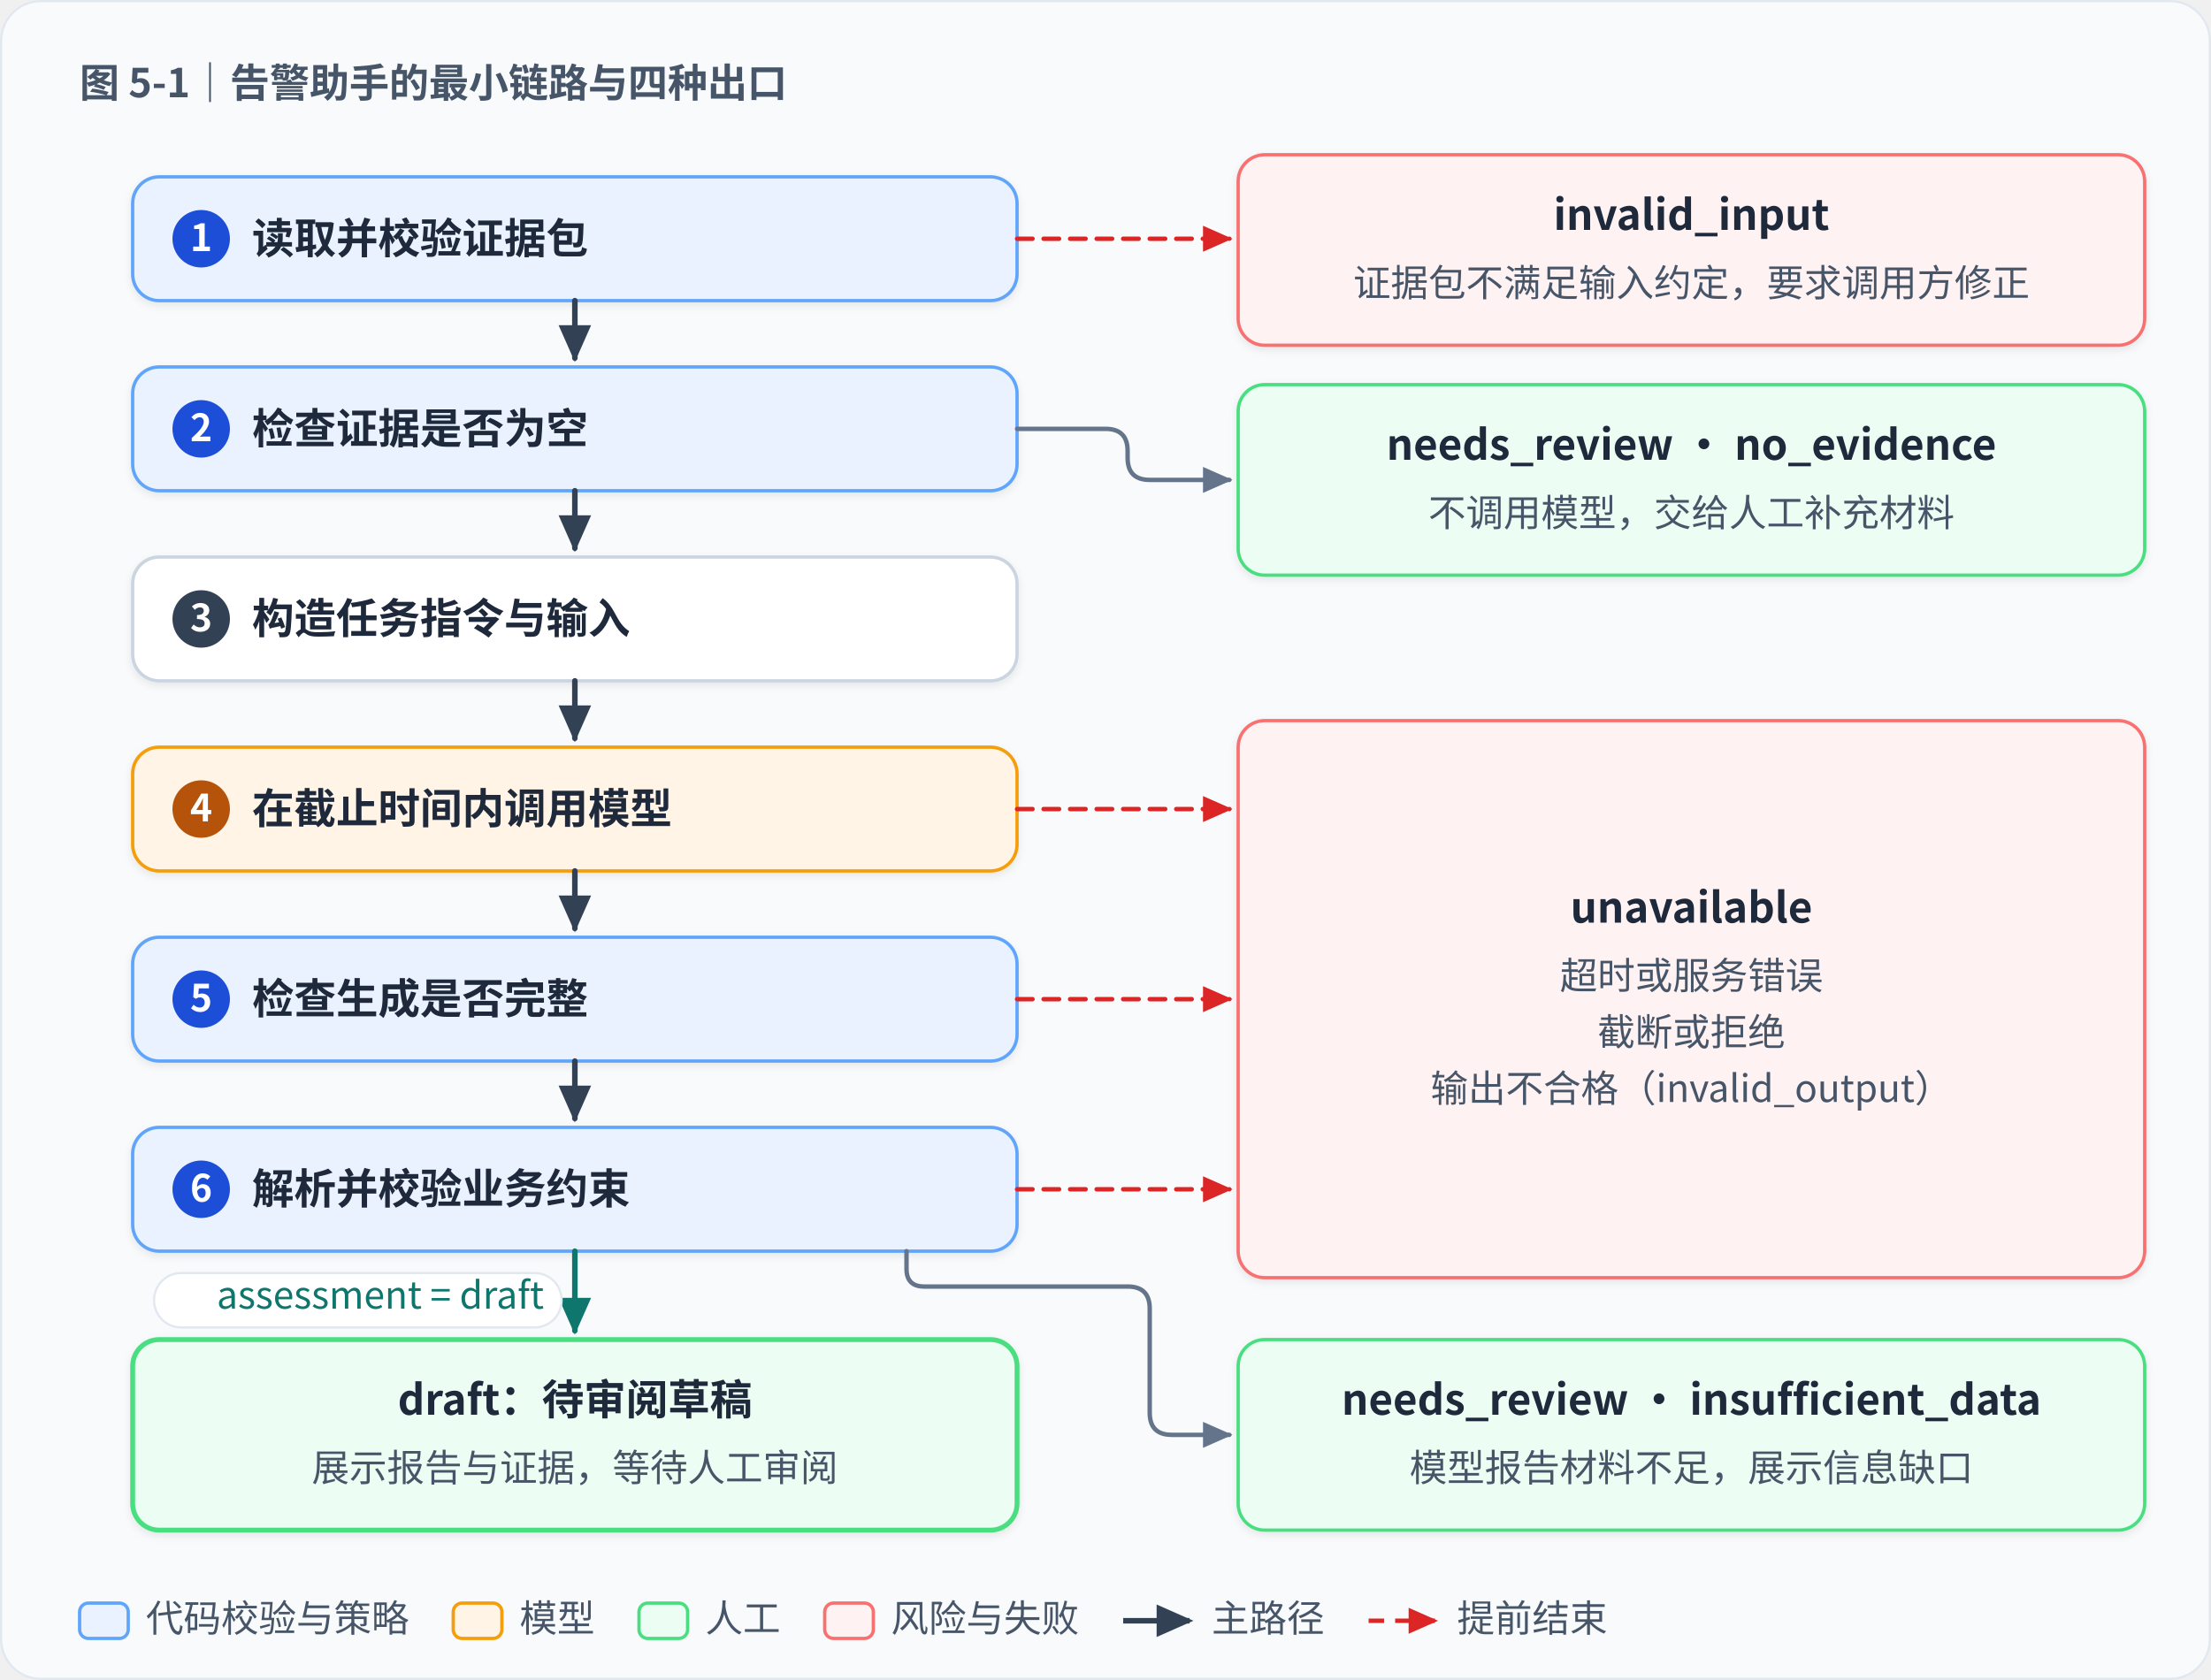
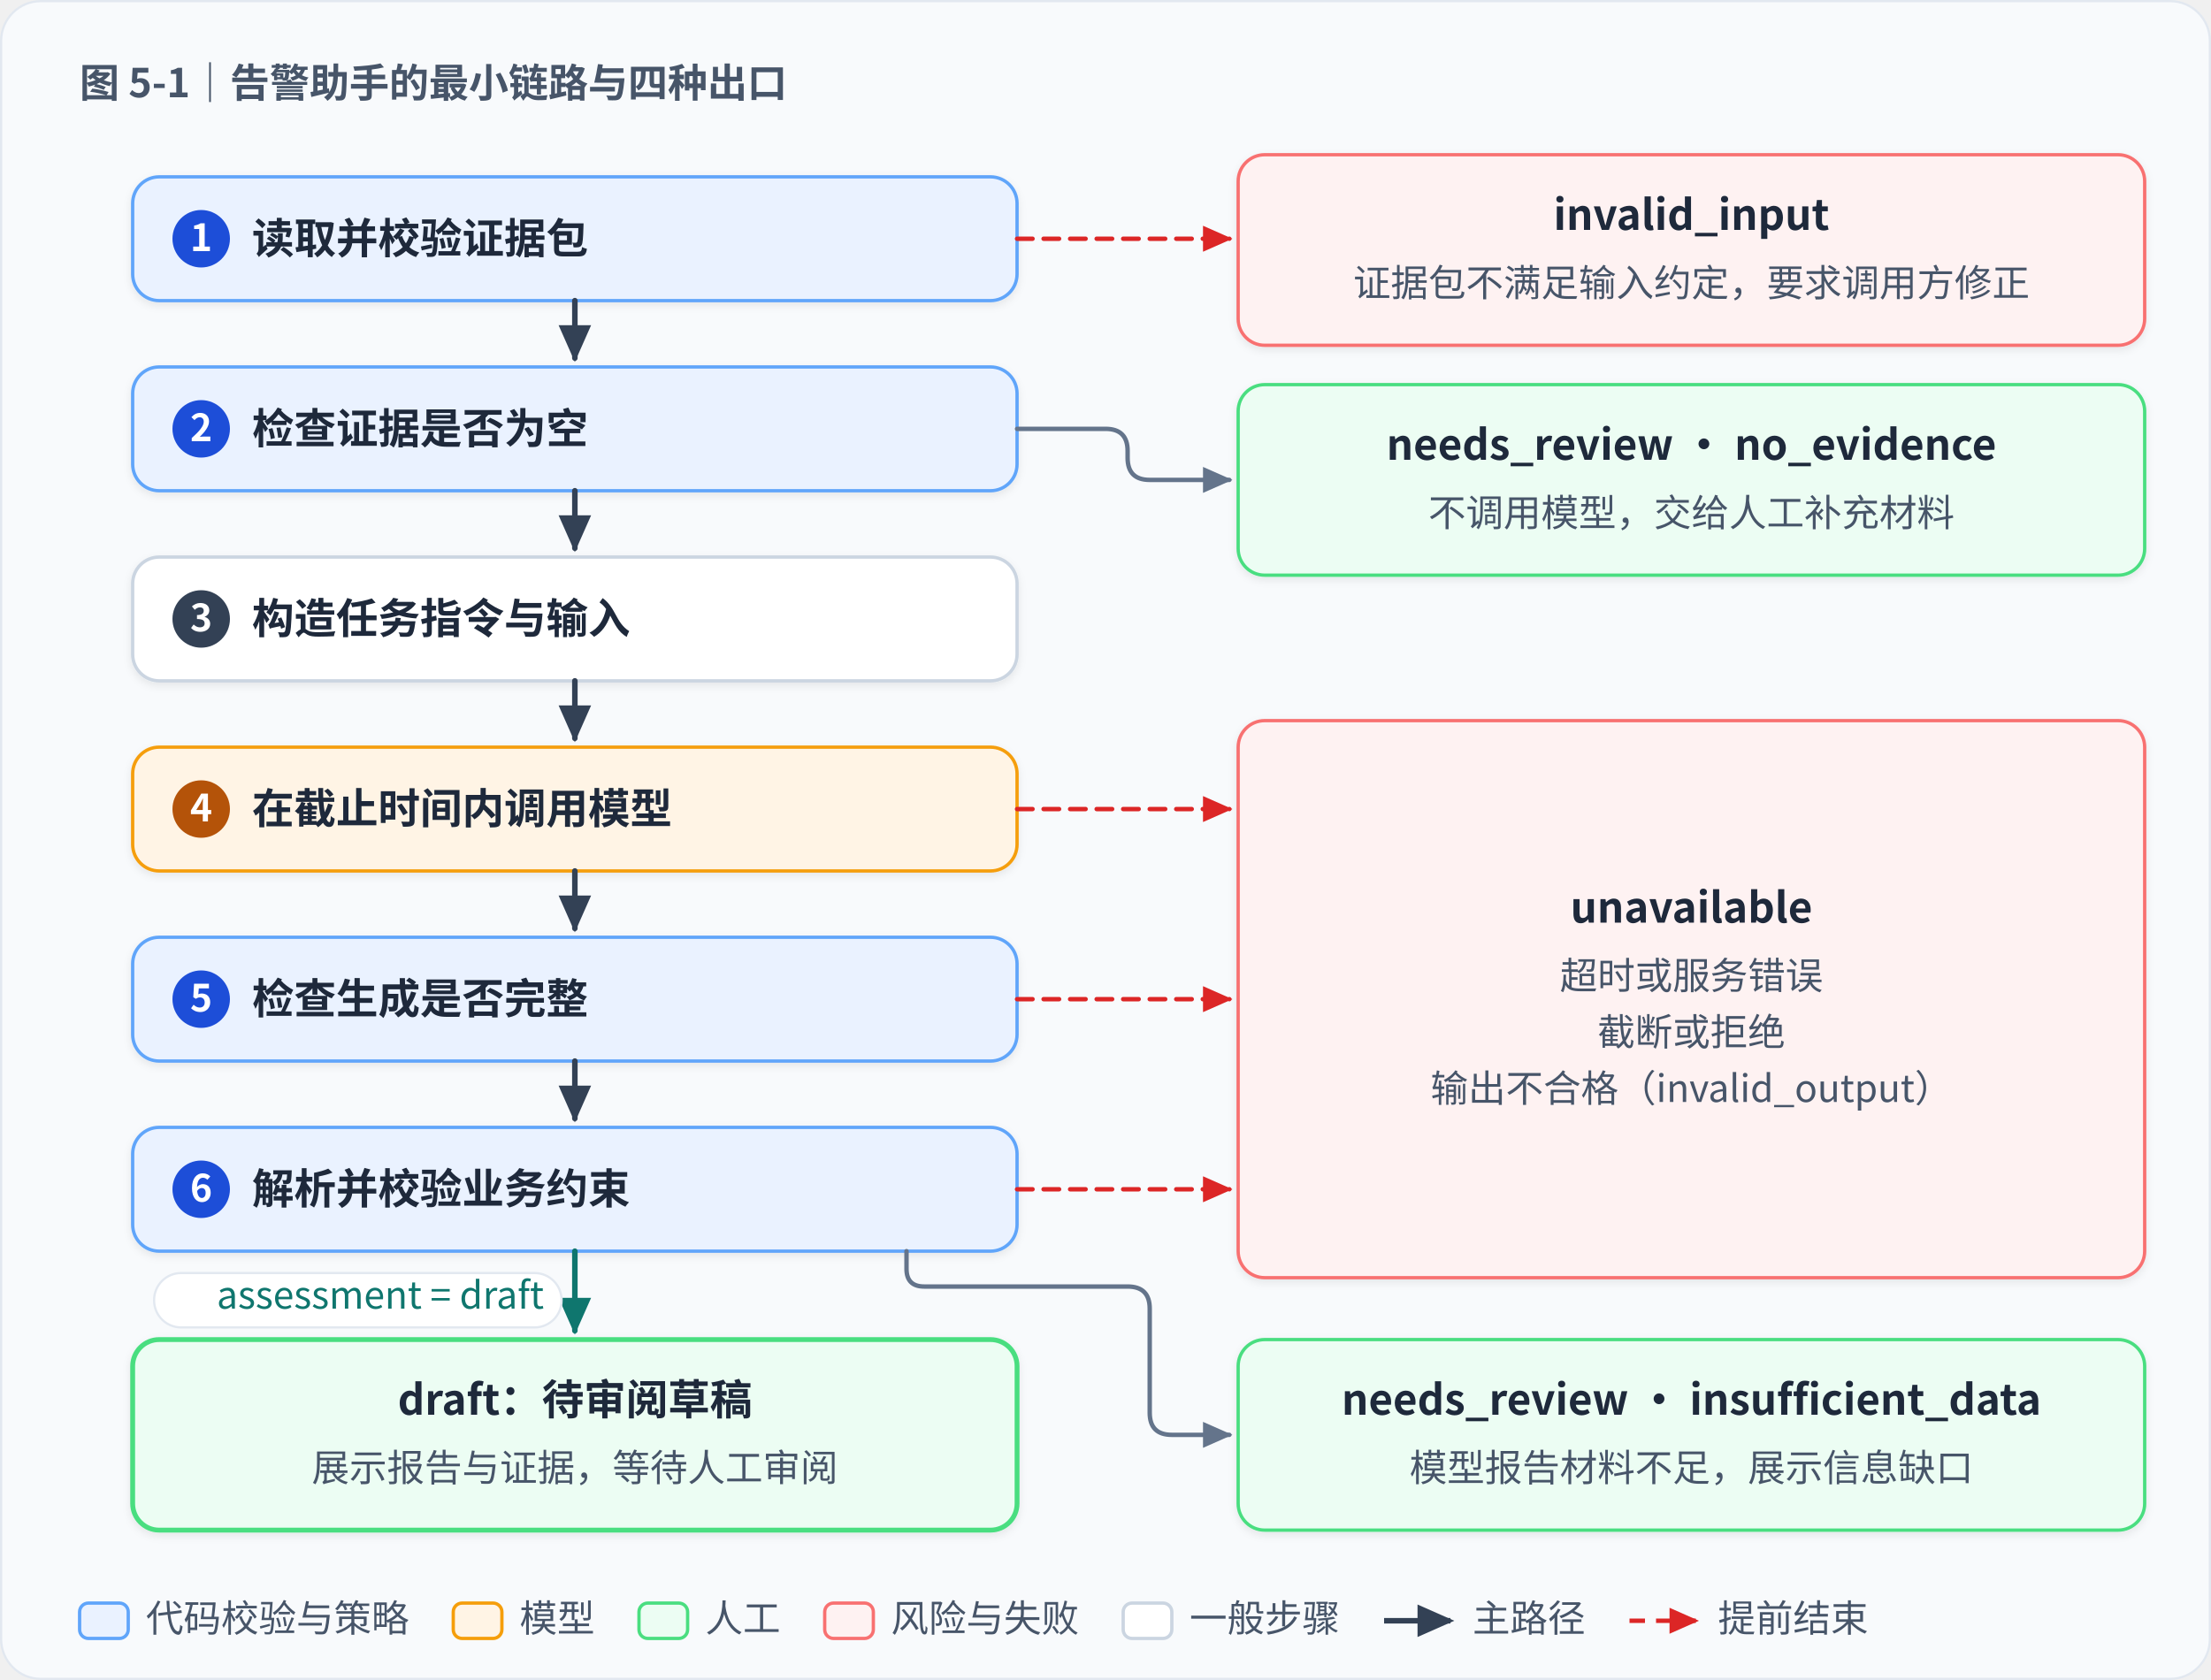
<svg xmlns="http://www.w3.org/2000/svg" width="1000" height="760" viewBox="0 0 1000 760" role="img" aria-labelledby="t d">
  <defs>
    <filter id="sh" x="-10%" y="-10%" width="120%" height="130%">
      <feDropShadow dx="0" dy="1.5" stdDeviation="2" flood-color="#0f172a" flood-opacity="0.08" />
    </filter>
    <marker id="ah-main" viewBox="0 0 10 10" refX="8.5" refY="5" markerWidth="7" markerHeight="7" orient="auto-start-reverse">
      <path d="M0,0.8 L9.5,5 L0,9.2 z" fill="#334155" />
    </marker>
    <marker id="ah-flow" viewBox="0 0 10 10" refX="8.5" refY="5" markerWidth="7" markerHeight="7" orient="auto-start-reverse">
      <path d="M0,0.8 L9.5,5 L0,9.2 z" fill="#64748b" />
    </marker>
    <marker id="ah-loop" viewBox="0 0 10 10" refX="8.5" refY="5" markerWidth="7" markerHeight="7" orient="auto-start-reverse">
      <path d="M0,0.8 L9.5,5 L0,9.2 z" fill="#64748b" />
    </marker>
    <marker id="ah-fail" viewBox="0 0 10 10" refX="8.5" refY="5" markerWidth="7" markerHeight="7" orient="auto-start-reverse">
      <path d="M0,0.8 L9.5,5 L0,9.2 z" fill="#dc2626" />
    </marker>
    <marker id="ah-ok" viewBox="0 0 10 10" refX="8.5" refY="5" markerWidth="7" markerHeight="7" orient="auto-start-reverse">
      <path d="M0,0.8 L9.5,5 L0,9.2 z" fill="#0f766e" />
    </marker>
    <marker id="ah-model" viewBox="0 0 10 10" refX="8.5" refY="5" markerWidth="7" markerHeight="7" orient="auto-start-reverse">
      <path d="M0,0.8 L9.5,5 L0,9.2 z" fill="#d97706" />
    </marker>
  </defs>
  <rect x="0.5" y="0.5" width="999" height="759" rx="18" fill="#f8fafc" stroke="#e2e8f0" />
  <text x="36.0" y="44.0" font-family="'PingFang SC','Microsoft YaHei','Noto Sans CJK SC','Source Han Sans SC',sans-serif" font-size="18" font-weight="600" fill="#475569" text-anchor="start">图 5-1｜告警助手的最小链路与四种出口</text>
  <rect x="60" y="80" width="400" height="56" rx="12" fill="#eaf2ff" stroke="#60a5fa" stroke-width="1.5" filter="url(#sh)" />
  <circle cx="91.0" cy="108.0" r="13" fill="#1d4ed8" />
  <text x="91.0" y="113.6" font-family="'PingFang SC','Microsoft YaHei','Noto Sans CJK SC','Source Han Sans SC',sans-serif" font-size="17" font-weight="700" fill="#ffffff" text-anchor="middle">1</text>
  <text x="114.0" y="114.7" font-family="'PingFang SC','Microsoft YaHei','Noto Sans CJK SC','Source Han Sans SC',sans-serif" font-size="19" font-weight="600" fill="#1e293b" text-anchor="start">读取并校验证据包</text>
  <rect x="60" y="166" width="400" height="56" rx="12" fill="#eaf2ff" stroke="#60a5fa" stroke-width="1.5" filter="url(#sh)" />
  <circle cx="91.0" cy="194.0" r="13" fill="#1d4ed8" />
  <text x="91.0" y="199.6" font-family="'PingFang SC','Microsoft YaHei','Noto Sans CJK SC','Source Han Sans SC',sans-serif" font-size="17" font-weight="700" fill="#ffffff" text-anchor="middle">2</text>
  <text x="114.0" y="200.7" font-family="'PingFang SC','Microsoft YaHei','Noto Sans CJK SC','Source Han Sans SC',sans-serif" font-size="19" font-weight="600" fill="#1e293b" text-anchor="start">检查证据是否为空</text>
  <rect x="60" y="252" width="400" height="56" rx="12" fill="#ffffff" stroke="#cbd5e1" stroke-width="1.5" filter="url(#sh)" />
  <circle cx="91.0" cy="280.0" r="13" fill="#334155" />
  <text x="91.0" y="285.6" font-family="'PingFang SC','Microsoft YaHei','Noto Sans CJK SC','Source Han Sans SC',sans-serif" font-size="17" font-weight="700" fill="#ffffff" text-anchor="middle">3</text>
  <text x="114.0" y="286.6" font-family="'PingFang SC','Microsoft YaHei','Noto Sans CJK SC','Source Han Sans SC',sans-serif" font-size="19" font-weight="600" fill="#1e293b" text-anchor="start">构造任务指令与输入</text>
  <rect x="60" y="338" width="400" height="56" rx="12" fill="#fff4e5" stroke="#f59e0b" stroke-width="1.5" filter="url(#sh)" />
  <circle cx="91.0" cy="366.0" r="13" fill="#b45309" />
  <text x="91.0" y="371.6" font-family="'PingFang SC','Microsoft YaHei','Noto Sans CJK SC','Source Han Sans SC',sans-serif" font-size="17" font-weight="700" fill="#ffffff" text-anchor="middle">4</text>
  <text x="114.0" y="372.6" font-family="'PingFang SC','Microsoft YaHei','Noto Sans CJK SC','Source Han Sans SC',sans-serif" font-size="19" font-weight="600" fill="#1e293b" text-anchor="start">在截止时间内调用模型</text>
  <rect x="60" y="424" width="400" height="56" rx="12" fill="#eaf2ff" stroke="#60a5fa" stroke-width="1.5" filter="url(#sh)" />
  <circle cx="91.0" cy="452.0" r="13" fill="#1d4ed8" />
  <text x="91.0" y="457.6" font-family="'PingFang SC','Microsoft YaHei','Noto Sans CJK SC','Source Han Sans SC',sans-serif" font-size="17" font-weight="700" fill="#ffffff" text-anchor="middle">5</text>
  <text x="114.0" y="458.6" font-family="'PingFang SC','Microsoft YaHei','Noto Sans CJK SC','Source Han Sans SC',sans-serif" font-size="19" font-weight="600" fill="#1e293b" text-anchor="start">检查生成是否完整</text>
  <rect x="60" y="510" width="400" height="56" rx="12" fill="#eaf2ff" stroke="#60a5fa" stroke-width="1.5" filter="url(#sh)" />
  <circle cx="91.0" cy="538.0" r="13" fill="#1d4ed8" />
  <text x="91.0" y="543.6" font-family="'PingFang SC','Microsoft YaHei','Noto Sans CJK SC','Source Han Sans SC',sans-serif" font-size="17" font-weight="700" fill="#ffffff" text-anchor="middle">6</text>
  <text x="114.0" y="544.6" font-family="'PingFang SC','Microsoft YaHei','Noto Sans CJK SC','Source Han Sans SC',sans-serif" font-size="19" font-weight="600" fill="#1e293b" text-anchor="start">解析并校验业务约束</text>
  <path d="M260.0,136.0 L260.0,162.0" stroke="#334155" stroke-width="2.5" fill="none" stroke-linecap="round" stroke-linejoin="round" marker-end="url(#ah-main)" />
  <path d="M260.0,222.0 L260.0,248.0" stroke="#334155" stroke-width="2.5" fill="none" stroke-linecap="round" stroke-linejoin="round" marker-end="url(#ah-main)" />
  <path d="M260.0,308.0 L260.0,334.0" stroke="#334155" stroke-width="2.5" fill="none" stroke-linecap="round" stroke-linejoin="round" marker-end="url(#ah-main)" />
  <path d="M260.0,394.0 L260.0,420.0" stroke="#334155" stroke-width="2.5" fill="none" stroke-linecap="round" stroke-linejoin="round" marker-end="url(#ah-main)" />
  <path d="M260.0,480.0 L260.0,506.0" stroke="#334155" stroke-width="2.5" fill="none" stroke-linecap="round" stroke-linejoin="round" marker-end="url(#ah-main)" />
  <rect x="60" y="606" width="400" height="86.2" rx="12" fill="#ecfdf3" stroke="#4ade80" stroke-width="2.2" filter="url(#sh)" />
  <text x="260.0" y="640.0" font-family="'PingFang SC','Microsoft YaHei','Noto Sans CJK SC','Source Han Sans SC',sans-serif" font-size="19" font-weight="600" fill="#1e293b" text-anchor="middle">draft：待审阅草稿</text>
  <text x="260.0" y="670.1" font-family="'PingFang SC','Microsoft YaHei','Noto Sans CJK SC','Source Han Sans SC',sans-serif" font-size="17" font-weight="normal" fill="#475569" text-anchor="middle">展示报告与证据，等待人工审阅</text>
  <path d="M260.0,566.0 L260.0,602.0" stroke="#0f766e" stroke-width="2.5" fill="none" stroke-linecap="round" stroke-linejoin="round" marker-end="url(#ah-ok)" />
  <rect x="69.7" y="575.9" width="184.3" height="24.6" rx="12.2" fill="#ffffff" stroke="#e2e8f0" stroke-width="1" />
  <text x="246.0" y="592.0" font-family="'PingFang SC','Microsoft YaHei','Noto Sans CJK SC','Source Han Sans SC',sans-serif" font-size="17" font-weight="normal" fill="#0f766e" text-anchor="end">assessment = draft</text>
  <rect x="560" y="70" width="410" height="86.2" rx="12" fill="#fef2f2" stroke="#f87171" stroke-width="1.5" filter="url(#sh)" />
  <text x="765.0" y="104.0" font-family="'PingFang SC','Microsoft YaHei','Noto Sans CJK SC','Source Han Sans SC',sans-serif" font-size="19" font-weight="600" fill="#1e293b" text-anchor="middle">invalid_input</text>
  <text x="765.0" y="134.1" font-family="'PingFang SC','Microsoft YaHei','Noto Sans CJK SC','Source Han Sans SC',sans-serif" font-size="17" font-weight="normal" fill="#475569" text-anchor="middle">证据包不满足输入约定，要求调用方修正</text>
  <path d="M460.0,108.0 L556.0,108.0" stroke="#dc2626" stroke-width="2.0" fill="none" stroke-linecap="round" stroke-linejoin="round" stroke-dasharray="7 5" marker-end="url(#ah-fail)" />
  <rect x="560" y="174" width="410" height="86.2" rx="12" fill="#ecfdf3" stroke="#4ade80" stroke-width="1.5" filter="url(#sh)" />
  <text x="765.0" y="208.0" font-family="'PingFang SC','Microsoft YaHei','Noto Sans CJK SC','Source Han Sans SC',sans-serif" font-size="19" font-weight="600" fill="#1e293b" text-anchor="middle">needs_review · no_evidence</text>
  <text x="765.0" y="238.1" font-family="'PingFang SC','Microsoft YaHei','Noto Sans CJK SC','Source Han Sans SC',sans-serif" font-size="17" font-weight="normal" fill="#475569" text-anchor="middle">不调用模型，交给人工补充材料</text>
  <path d="M460.0,194.0 L500.0,194.0 Q510.0,194.0 510.0,204.0 L510.0,207.1 Q510.0,217.1 520.0,217.1 L556.0,217.1" stroke="#64748b" stroke-width="2.0" fill="none" stroke-linecap="round" stroke-linejoin="round" marker-end="url(#ah-flow)" />
  <rect x="560" y="326.0" width="410" height="252.0" rx="12" fill="#fef2f2" stroke="#f87171" stroke-width="1.5" filter="url(#sh)" />
  <text x="765.0" y="417.4" font-family="'PingFang SC','Microsoft YaHei','Noto Sans CJK SC','Source Han Sans SC',sans-serif" font-size="19" font-weight="600" fill="#1e293b" text-anchor="middle">unavailable</text>
  <text x="765.0" y="447.5" font-family="'PingFang SC','Microsoft YaHei','Noto Sans CJK SC','Source Han Sans SC',sans-serif" font-size="17" font-weight="normal" fill="#475569" text-anchor="middle">超时或服务错误</text>
  <text x="765.0" y="473.0" font-family="'PingFang SC','Microsoft YaHei','Noto Sans CJK SC','Source Han Sans SC',sans-serif" font-size="17" font-weight="normal" fill="#475569" text-anchor="middle">截断或拒绝</text>
  <text x="765.0" y="498.5" font-family="'PingFang SC','Microsoft YaHei','Noto Sans CJK SC','Source Han Sans SC',sans-serif" font-size="17" font-weight="normal" fill="#475569" text-anchor="middle">输出不合格（invalid_output）</text>
  <path d="M460.0,366.0 L556.0,366.0" stroke="#dc2626" stroke-width="2.0" fill="none" stroke-linecap="round" stroke-linejoin="round" stroke-dasharray="7 5" marker-end="url(#ah-fail)" />
  <path d="M460.0,452.0 L556.0,452.0" stroke="#dc2626" stroke-width="2.0" fill="none" stroke-linecap="round" stroke-linejoin="round" stroke-dasharray="7 5" marker-end="url(#ah-fail)" />
  <path d="M460.0,538.0 L556.0,538.0" stroke="#dc2626" stroke-width="2.0" fill="none" stroke-linecap="round" stroke-linejoin="round" stroke-dasharray="7 5" marker-end="url(#ah-fail)" />
  <rect x="560" y="606" width="410" height="86.2" rx="12" fill="#ecfdf3" stroke="#4ade80" stroke-width="1.5" filter="url(#sh)" />
  <text x="765.0" y="640.0" font-family="'PingFang SC','Microsoft YaHei','Noto Sans CJK SC','Source Han Sans SC',sans-serif" font-size="19" font-weight="600" fill="#1e293b" text-anchor="middle">needs_review · insufficient_data</text>
  <text x="765.0" y="670.1" font-family="'PingFang SC','Microsoft YaHei','Noto Sans CJK SC','Source Han Sans SC',sans-serif" font-size="17" font-weight="normal" fill="#475569" text-anchor="middle">模型报告材料不足，展示信息缺口</text>
  <path d="M410.0,566.0 L410.0,574.0 Q410.0,582.0 418.0,582.0 L510.0,582.0 Q520.0,582.0 520.0,592.0 L520.0,639.1 Q520.0,649.1 530.0,649.1 L556.0,649.1" stroke="#64748b" stroke-width="2.0" fill="none" stroke-linecap="round" stroke-linejoin="round" marker-end="url(#ah-flow)" />
  <rect x="36" y="725.2" width="22" height="16" rx="4" fill="#eaf2ff" stroke="#60a5fa" stroke-width="1.5" />
  <text x="66.0" y="738.2" font-family="'PingFang SC','Microsoft YaHei','Noto Sans CJK SC','Source Han Sans SC',sans-serif" font-size="17" font-weight="normal" fill="#475569" text-anchor="start">代码校验与策略</text>
  <rect x="205.0" y="725.2" width="22" height="16" rx="4" fill="#fff4e5" stroke="#f59e0b" stroke-width="1.5" />
  <text x="235.0" y="738.2" font-family="'PingFang SC','Microsoft YaHei','Noto Sans CJK SC','Source Han Sans SC',sans-serif" font-size="17" font-weight="normal" fill="#475569" text-anchor="start">模型</text>
  <rect x="289.0" y="725.2" width="22" height="16" rx="4" fill="#ecfdf3" stroke="#4ade80" stroke-width="1.5" />
  <text x="319.0" y="738.2" font-family="'PingFang SC','Microsoft YaHei','Noto Sans CJK SC','Source Han Sans SC',sans-serif" font-size="17" font-weight="normal" fill="#475569" text-anchor="start">人工</text>
  <rect x="373.0" y="725.2" width="22" height="16" rx="4" fill="#fef2f2" stroke="#f87171" stroke-width="1.5" />
  <text x="403.0" y="738.2" font-family="'PingFang SC','Microsoft YaHei','Noto Sans CJK SC','Source Han Sans SC',sans-serif" font-size="17" font-weight="normal" fill="#475569" text-anchor="start">风险与失败</text>
-   <path d="M508.0,733.2 L538.0,733.2" stroke="#334155" stroke-width="2.5" marker-end="url(#ah-main)" />
-   <text x="548.0" y="738.2" font-family="'PingFang SC','Microsoft YaHei','Noto Sans CJK SC','Source Han Sans SC',sans-serif" font-size="17" font-weight="normal" fill="#475569" text-anchor="start">主路径</text>
-   <path d="M619.0,733.2 L649.0,733.2" stroke="#dc2626" stroke-width="2.0" stroke-dasharray="7 5" marker-end="url(#ah-fail)" />
-   <text x="659.0" y="738.2" font-family="'PingFang SC','Microsoft YaHei','Noto Sans CJK SC','Source Han Sans SC',sans-serif" font-size="17" font-weight="normal" fill="#475569" text-anchor="start">提前结束</text>
+   <rect x="508.0" y="725.2" width="22" height="16" rx="4" fill="#ffffff" stroke="#cbd5e1" stroke-width="1.5" />
+   <text x="538.0" y="738.2" font-family="'PingFang SC','Microsoft YaHei','Noto Sans CJK SC','Source Han Sans SC',sans-serif" font-size="17" font-weight="normal" fill="#475569" text-anchor="start">一般步骤</text>
+   <path d="M626.0,733.2 L656.0,733.2" stroke="#334155" stroke-width="2.5" marker-end="url(#ah-main)" />
+   <text x="666.0" y="738.2" font-family="'PingFang SC','Microsoft YaHei','Noto Sans CJK SC','Source Han Sans SC',sans-serif" font-size="17" font-weight="normal" fill="#475569" text-anchor="start">主路径</text>
+   <path d="M737.0,733.2 L767.0,733.2" stroke="#dc2626" stroke-width="2.0" stroke-dasharray="7 5" marker-end="url(#ah-fail)" />
+   <text x="777.0" y="738.2" font-family="'PingFang SC','Microsoft YaHei','Noto Sans CJK SC','Source Han Sans SC',sans-serif" font-size="17" font-weight="normal" fill="#475569" text-anchor="start">提前结束</text>
</svg>
